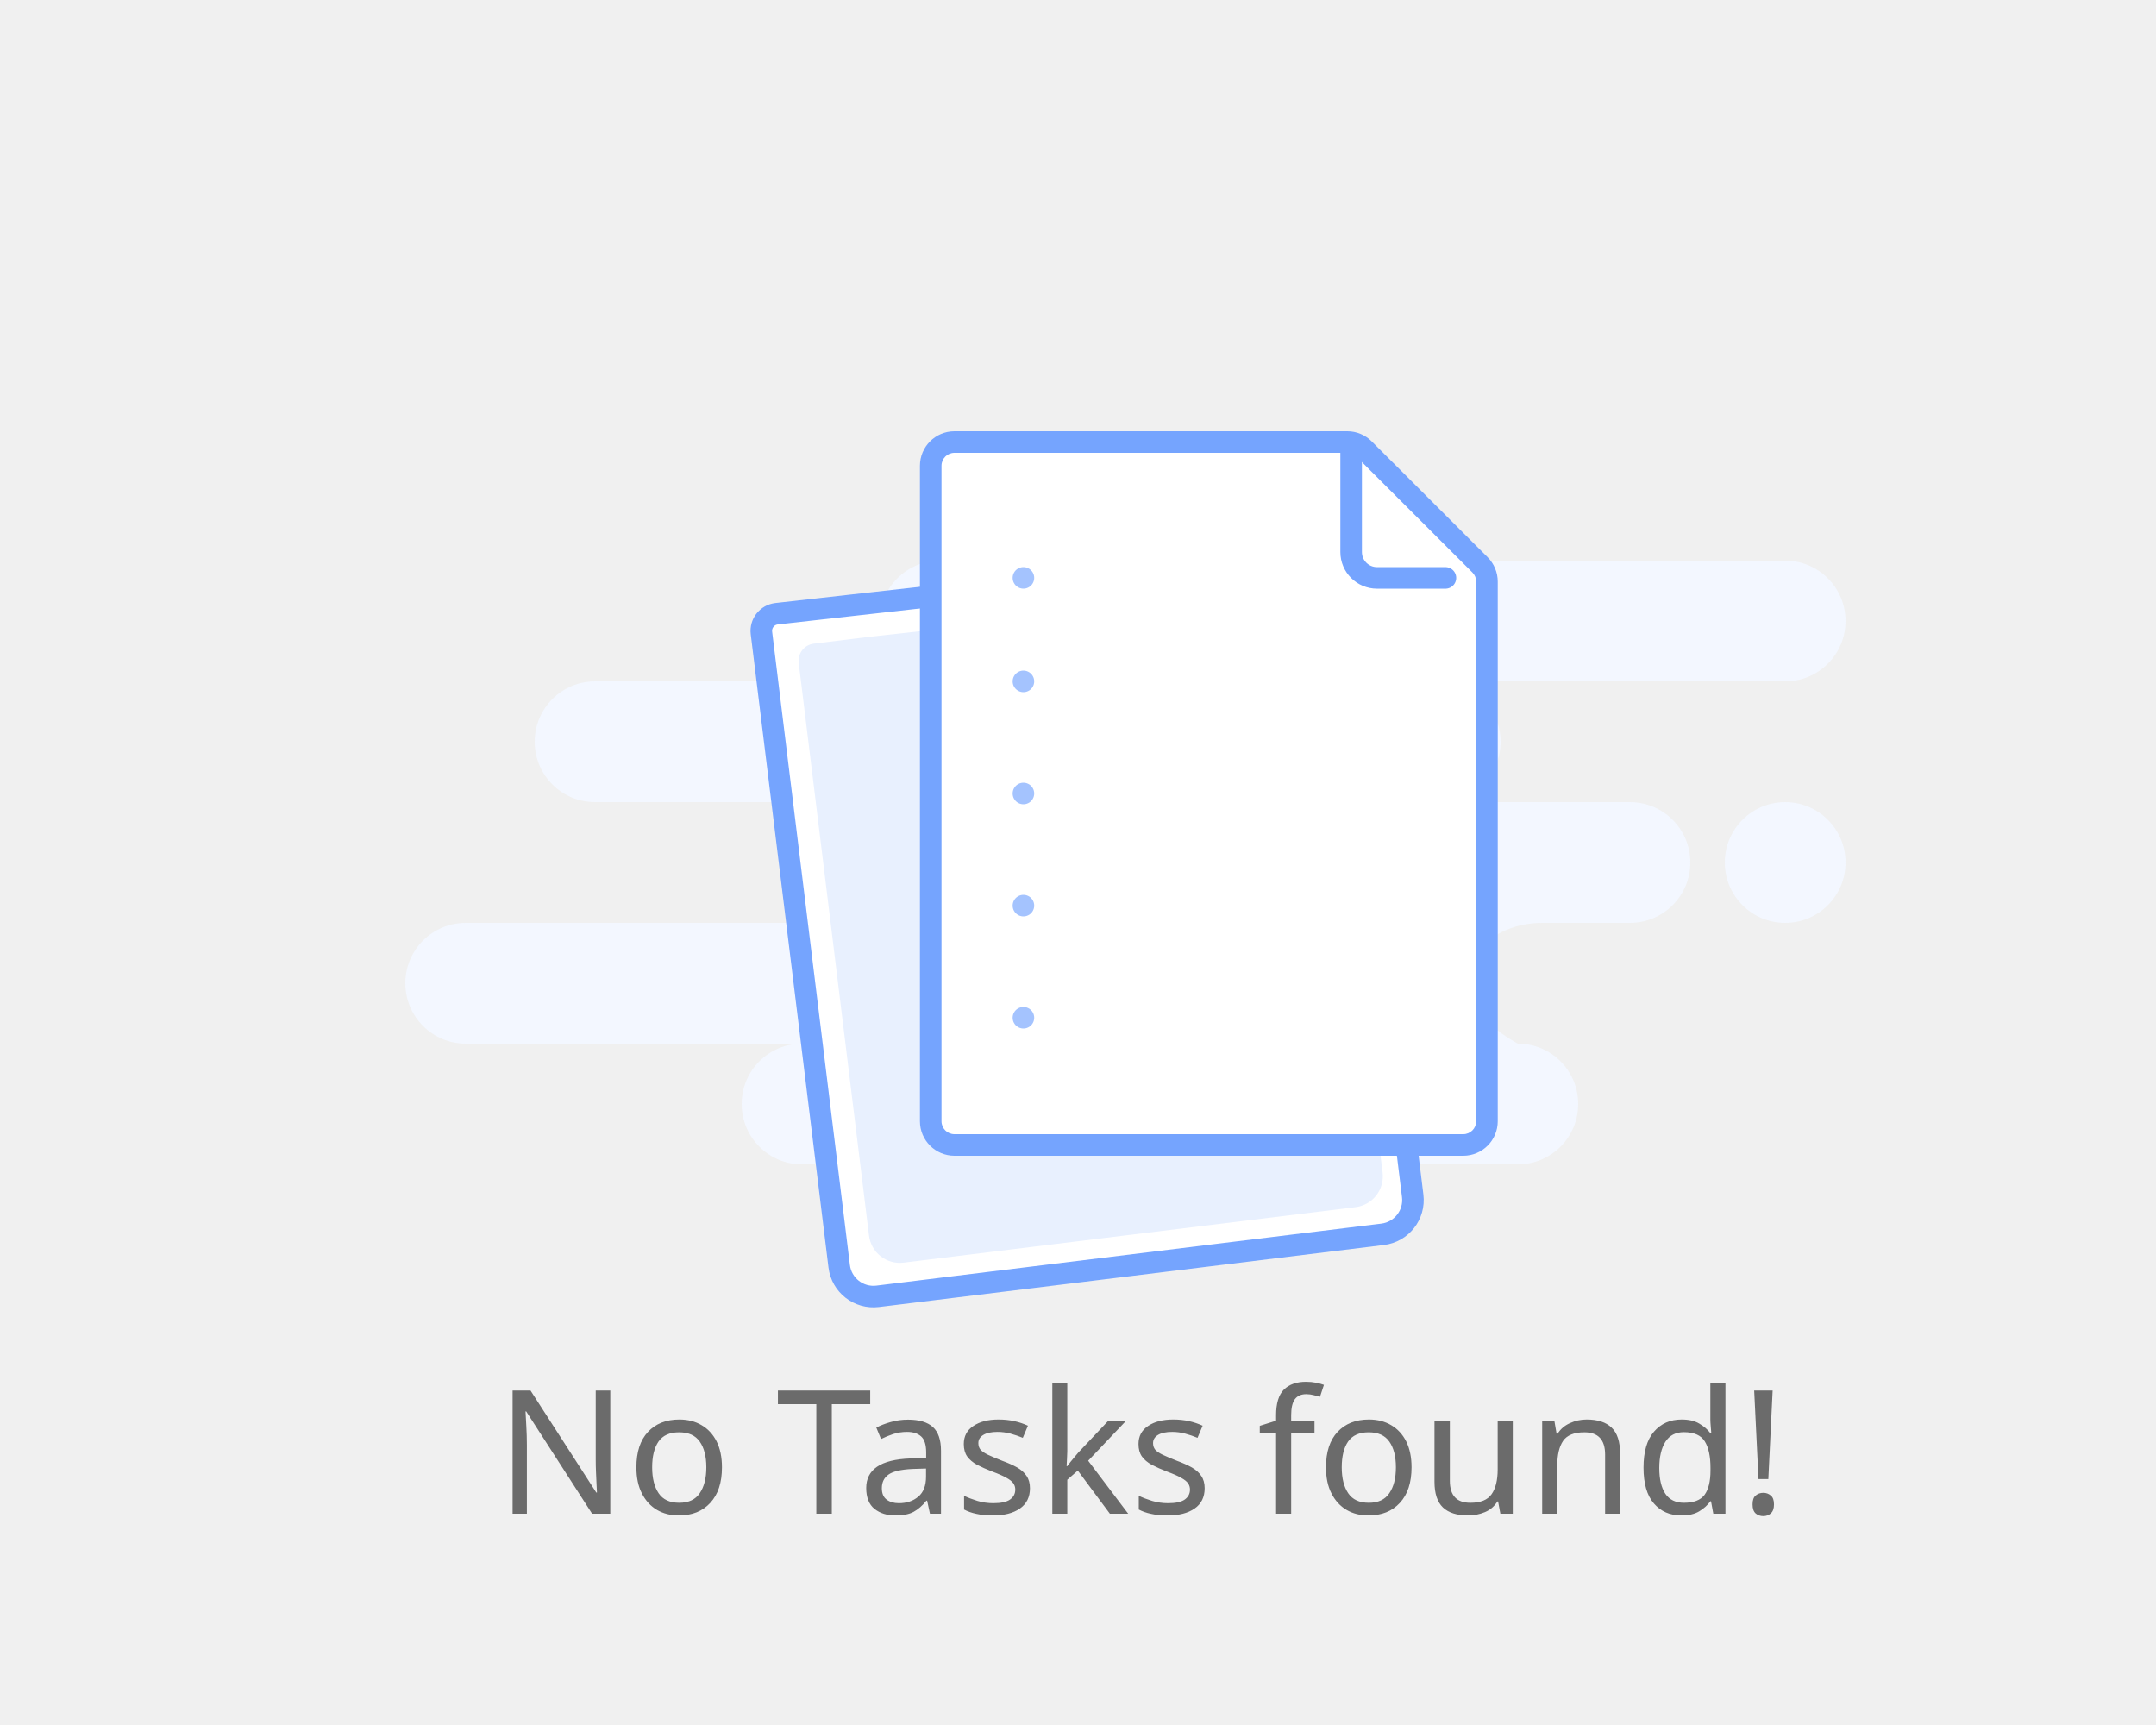
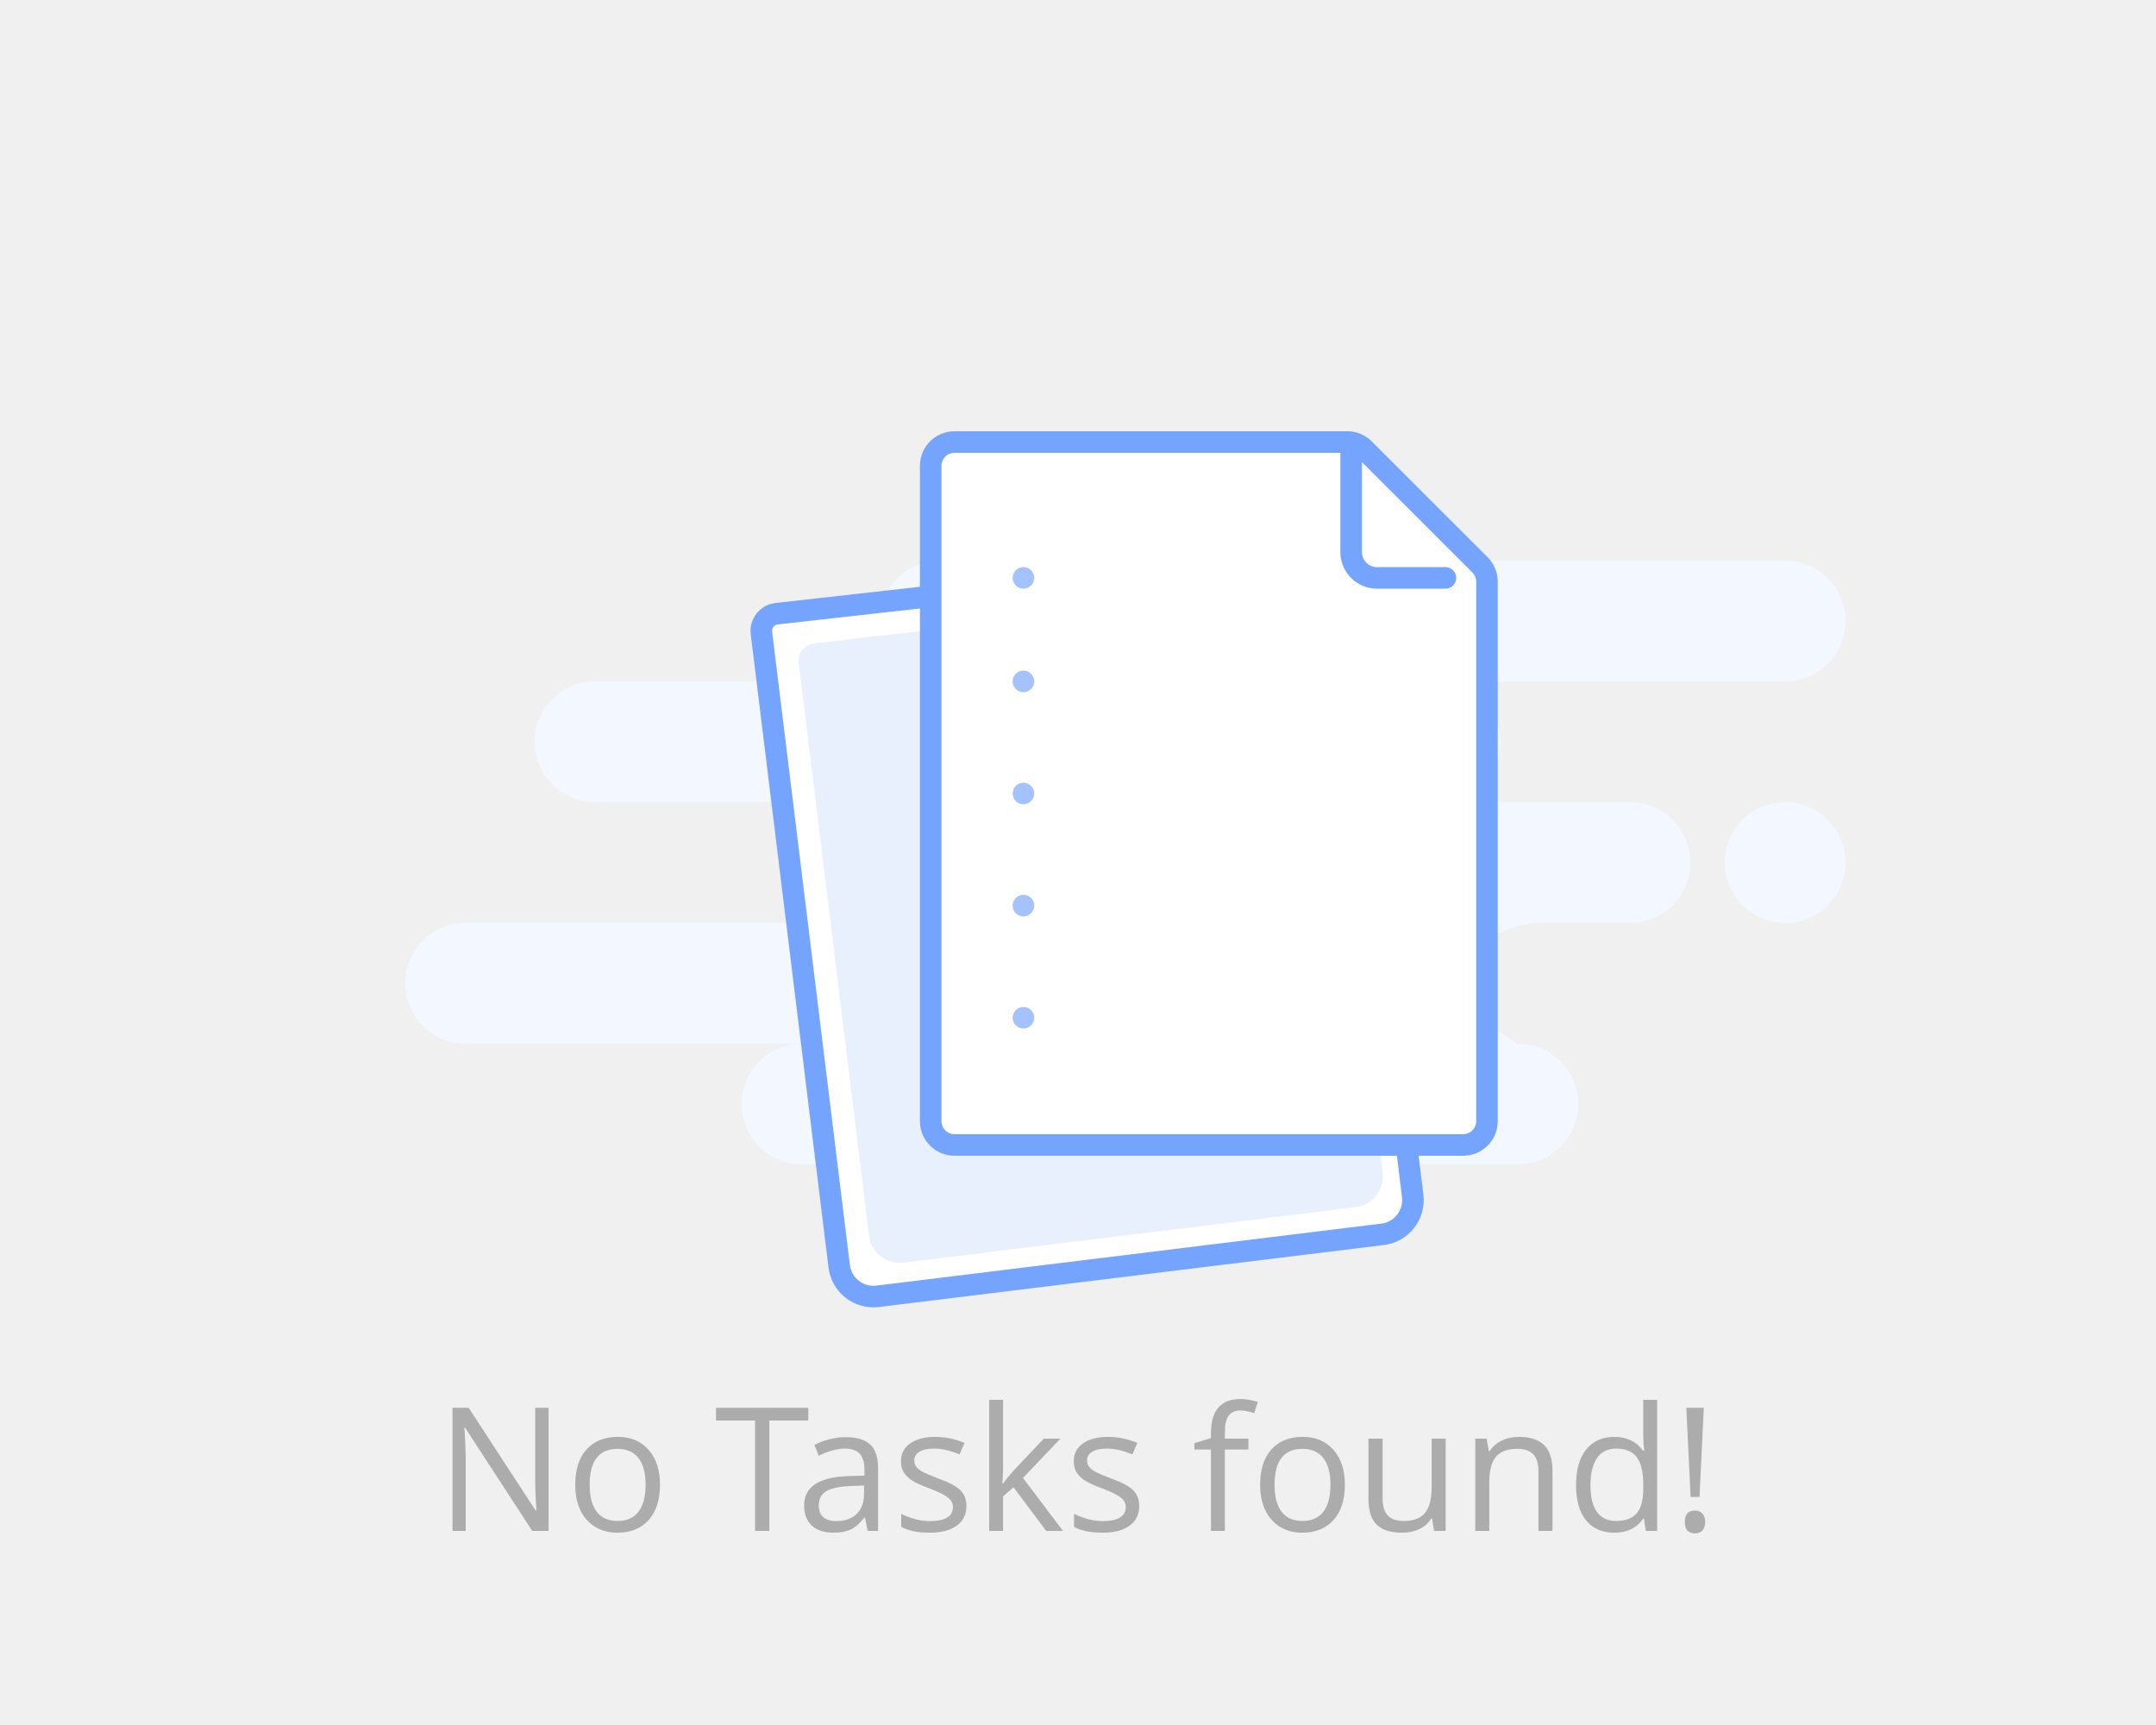
<svg xmlns="http://www.w3.org/2000/svg" width="250" height="200" viewBox="0 0 250 200">
  <g transform="translate(-1699.5 1243.5)">
    <g transform="translate(1699.5 -1243.5)">
      <path d="M46,70a7,7,0,1,1,0-14H7A7,7,0,1,1,7,42H47a7,7,0,0,0,0-14H22a7,7,0,0,1,0-14H62A7,7,0,1,1,62,0h98a7,7,0,0,1,0,14H120a7,7,0,1,1,0,14h22a7,7,0,0,1,0,14H131.826C126.951,42,123,45.134,123,49s6,7,6,7a7,7,0,0,1,0,14ZM153,35a7,7,0,1,1,7,7A7,7,0,0,1,153,35Z" transform="translate(47 65)" fill="#f3f7ff" />
      <path d="M63,79.979H4a4,4,0,0,1-4-4V2A2,2,0,0,1,2,0h.021L6.909.051l3.953.04L13.7.122,66.036.651,67,69.122v6.857A4,4,0,0,1,63,79.979Z" transform="translate(88.049 71.402) rotate(-7)" fill="#fff" stroke="#75a4fe" stroke-linecap="round" stroke-miterlimit="10" stroke-width="2.5" />
      <path d="M59.136.609,60,62.66v6.215A3.6,3.6,0,0,1,56.418,72.5H3.582A3.6,3.6,0,0,1,0,68.875V2A2,2,0,0,1,2,0H8.536" transform="translate(92.37 74.872) rotate(-7)" fill="#e8f0fe" />
      <g transform="translate(106.672 50)" fill="#fff" stroke-miterlimit="10">
        <path d="M 63 82.75 L 4 82.75 C 2.484 82.75 1.25 81.516 1.25 80 L 1.25 4 C 1.25 2.484 2.484 1.25 4 1.25 L 49.557 1.25 C 50.291 1.25 50.981 1.536 51.501 2.055 L 64.944 15.49 C 65.464 16.009 65.75 16.7 65.75 17.435 L 65.75 80 C 65.75 81.516 64.516 82.75 63 82.75 Z" stroke="none" />
        <path d="M 4 2.5 C 3.173 2.5 2.5 3.173 2.5 4 L 2.5 80 C 2.5 80.827 3.173 81.5 4 81.5 L 63 81.5 C 63.827 81.5 64.5 80.827 64.5 80 L 64.5 17.435 C 64.5 17.034 64.344 16.657 64.06 16.374 L 50.617 2.939 C 50.334 2.656 49.957 2.5 49.557 2.5 L 4 2.5 M 4 0 L 49.557 0 C 50.617 0 51.634 0.421 52.384 1.171 L 65.828 14.606 C 66.578 15.356 67 16.374 67 17.435 L 67 80 C 67 82.209 65.209 84 63 84 L 4 84 C 1.791 84 0 82.209 0 80 L 0 4 C 0 1.791 1.791 0 4 0 Z" stroke="none" fill="#75a4fe" />
      </g>
      <path d="M0,0V11.6a3,3,0,0,0,3,3h7.934" transform="translate(156.672 52.403)" fill="none" stroke="#75a4fe" stroke-linecap="round" stroke-linejoin="round" stroke-miterlimit="10" stroke-width="2.5" />
      <path d="M0,51.5H0Zm0-13H0Zm0-13H0Zm0-13H0ZM0,.5H0Z" transform="translate(118.672 66.5)" fill="none" stroke="#a4c3fe" stroke-linecap="round" stroke-linejoin="round" stroke-miterlimit="10" stroke-width="2.5" />
    </g>
-     <text transform="translate(1757 -1068)" fill="#6b6b6b" font-size="20" font-family="SegoeUI, Segoe UI">
+     <text transform="translate(1750 -1066)" fill="#acacac" font-size="20" font-family="OpenSans-Regular, Open Sans">
      <tspan x="0" y="0">No Tasks found!</tspan>
    </text>
  </g>
</svg>
